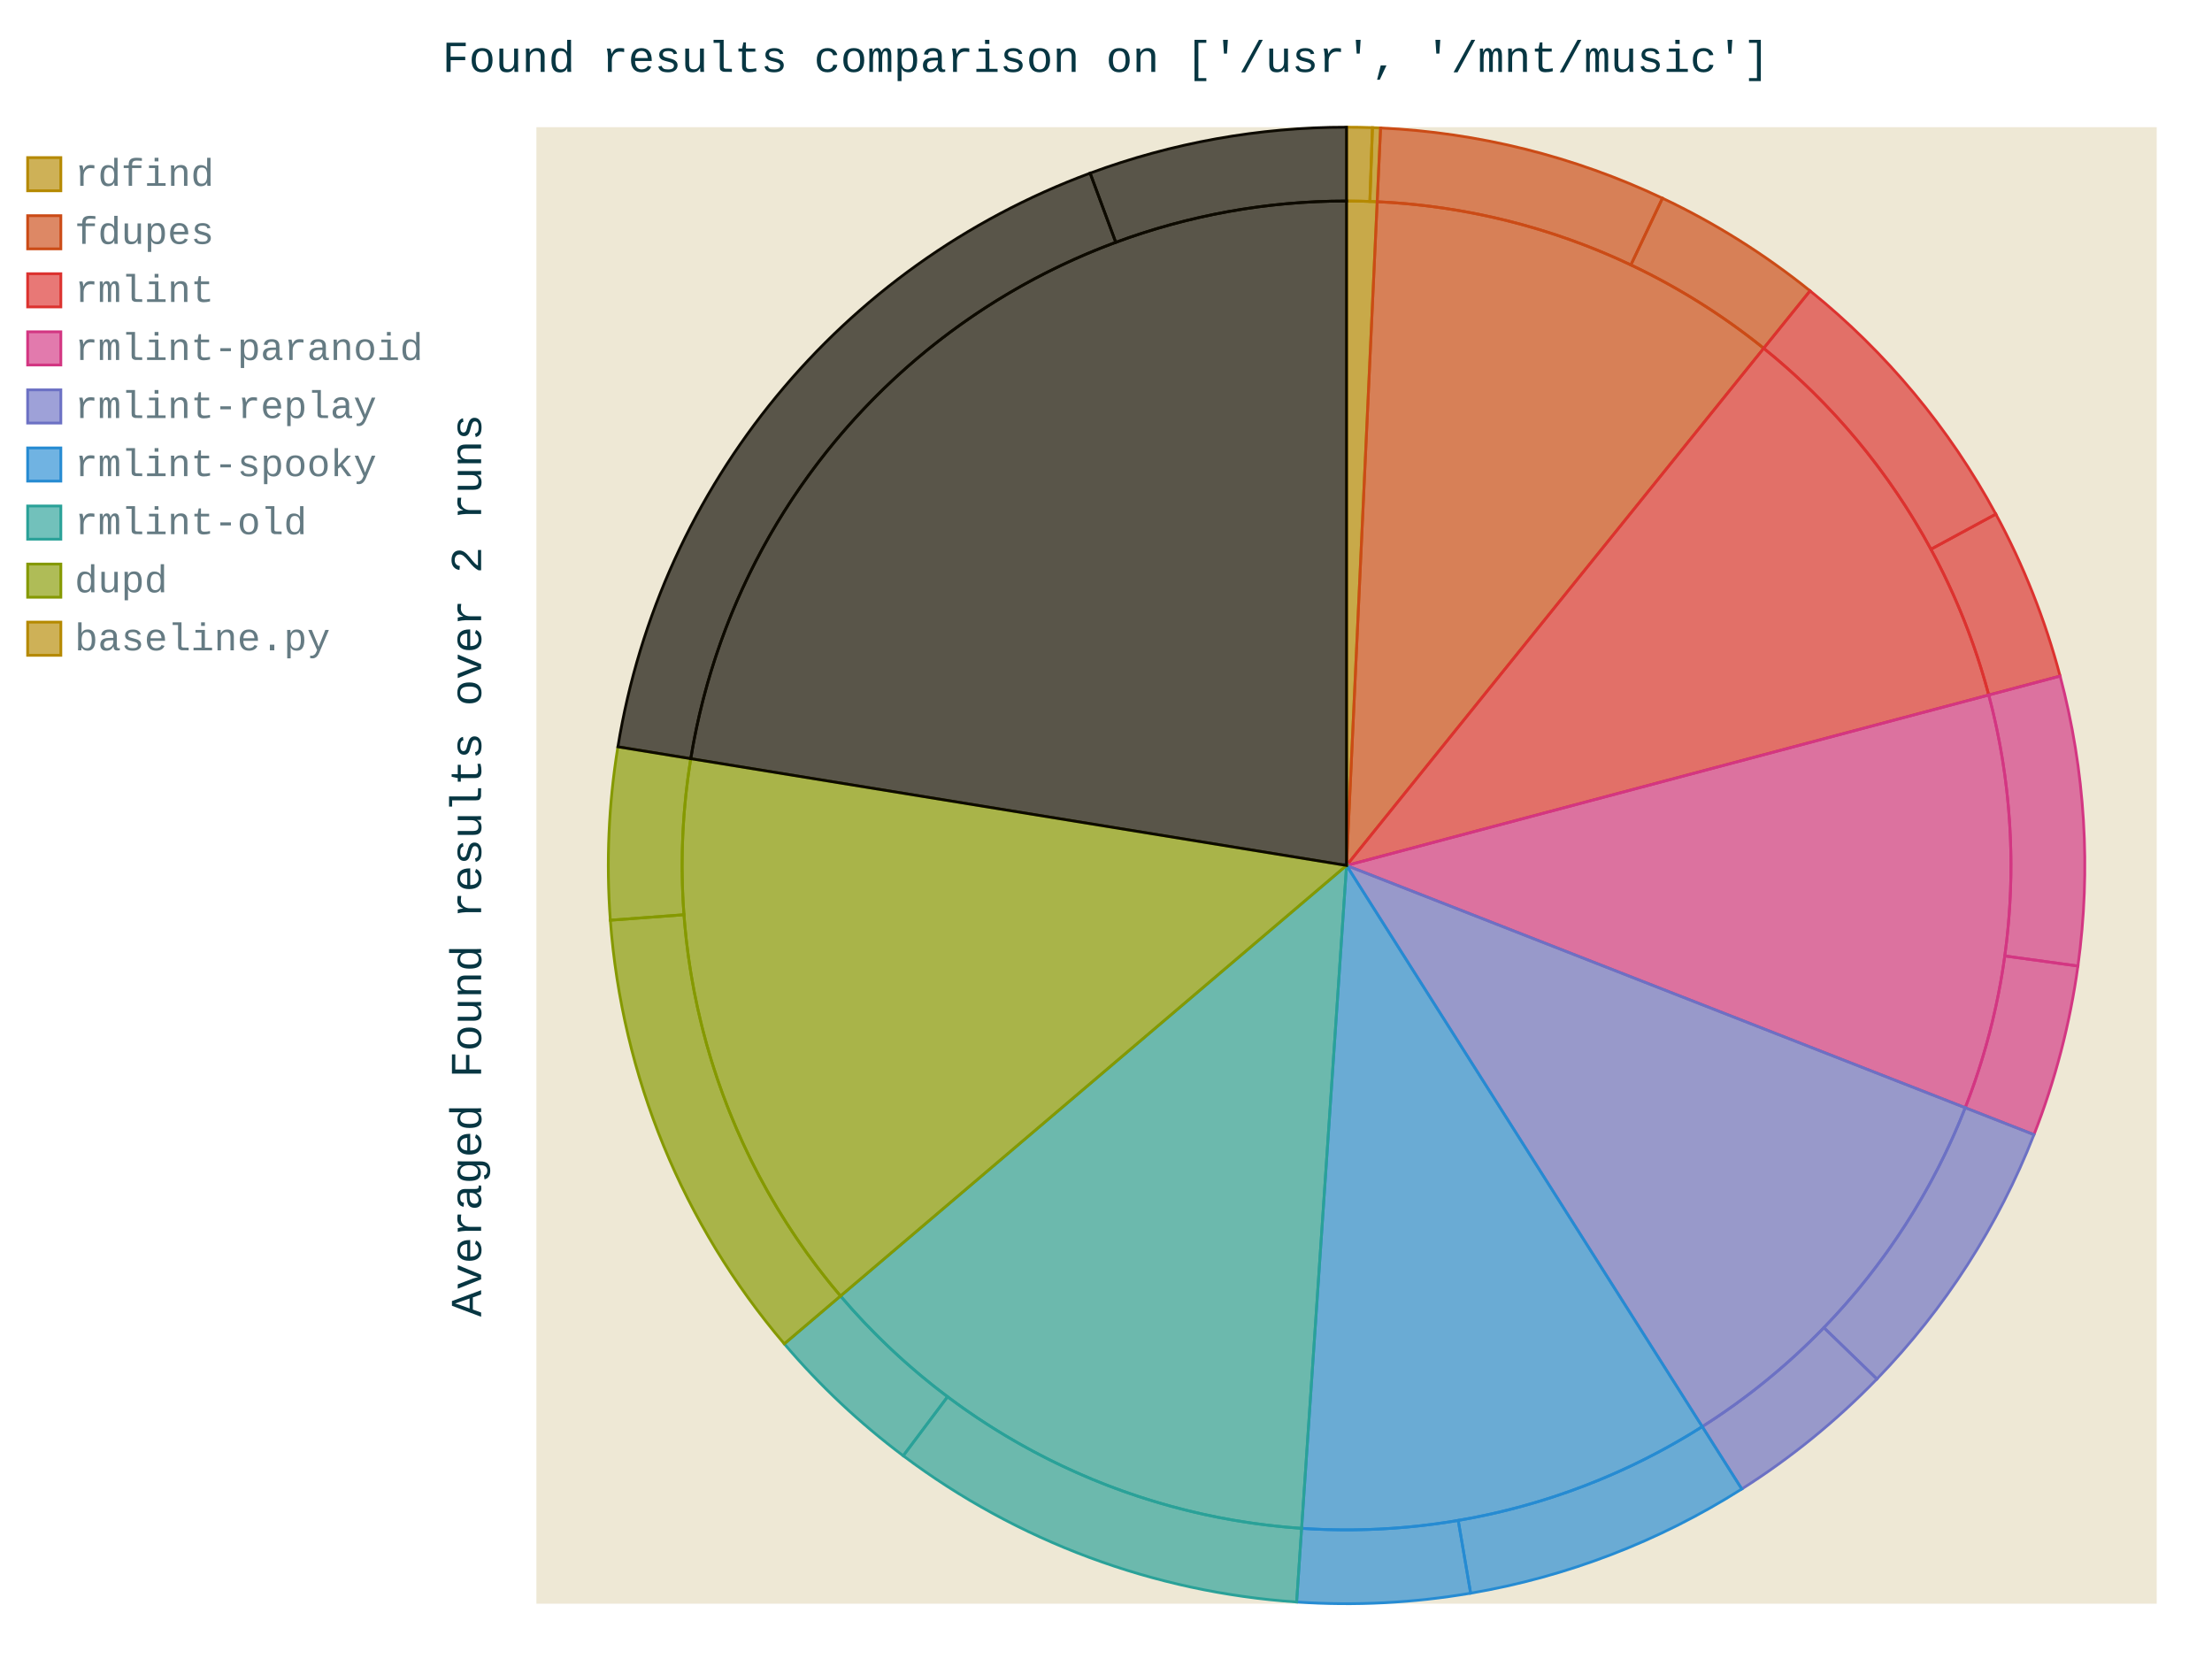
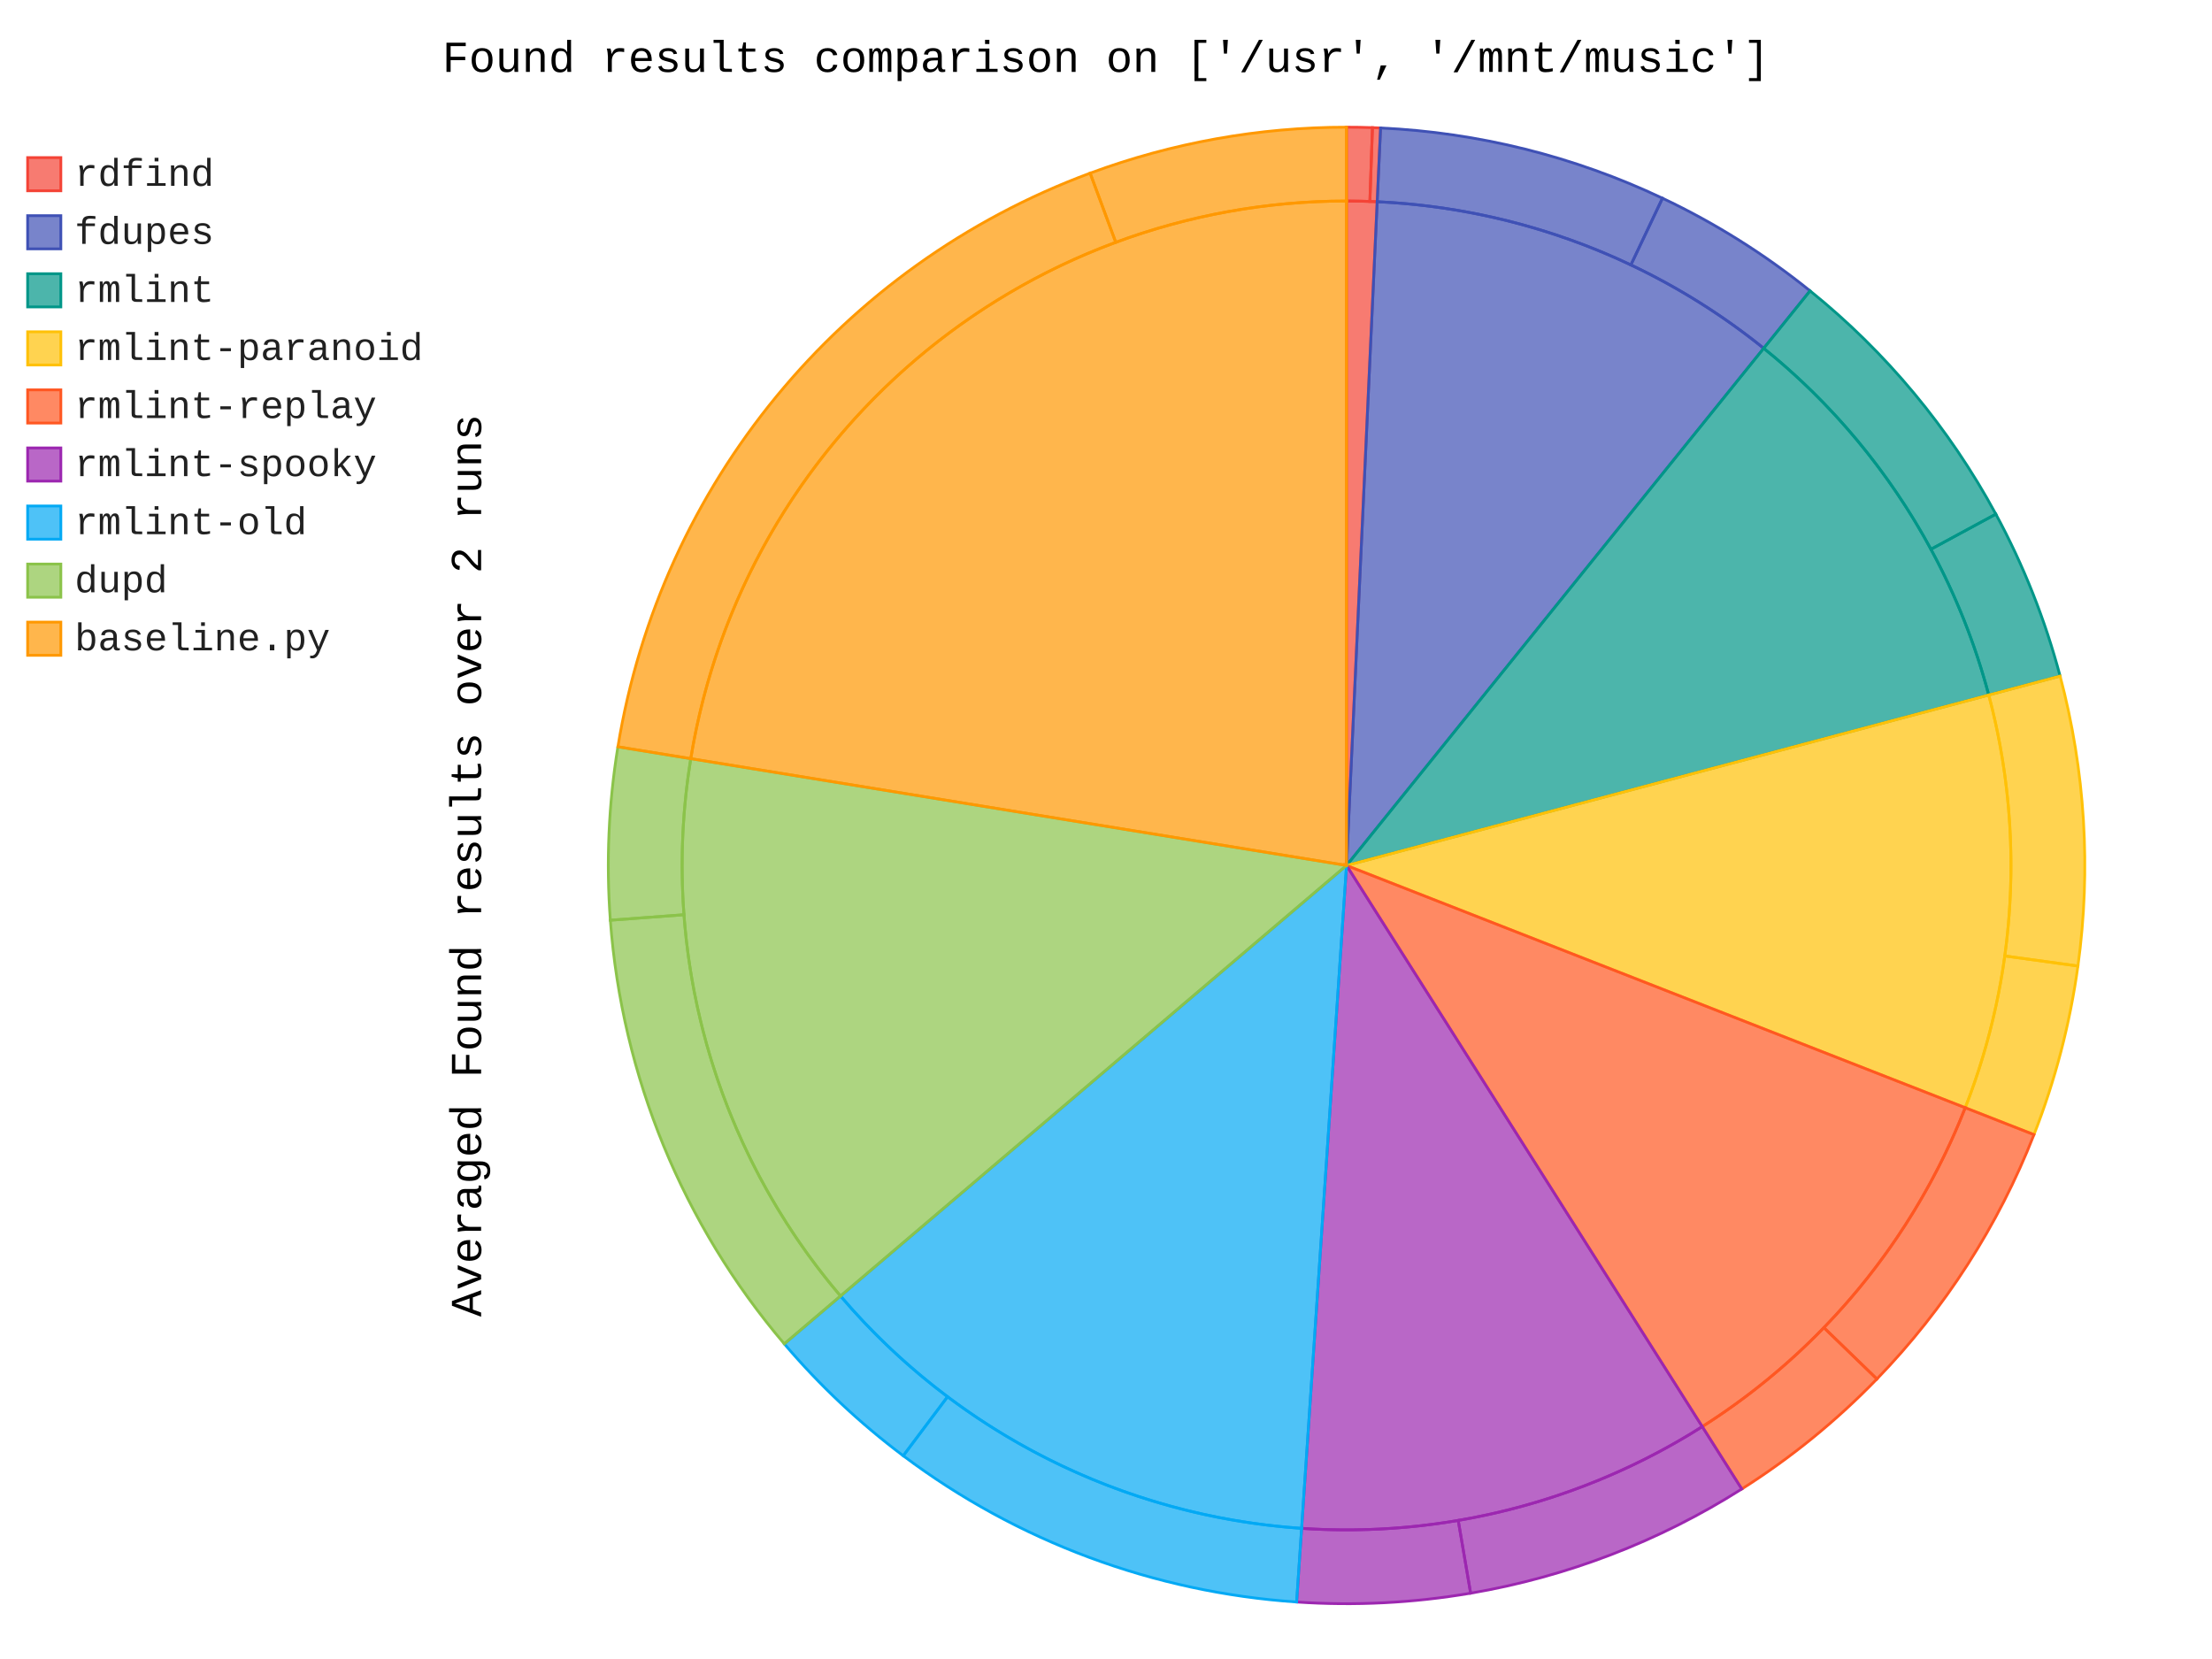
- <svg xmlns="http://www.w3.org/2000/svg" id="chart-c7836fb2-87a8-4dbb-9dd4-4355d9ea86f9" class="pygal-chart" viewBox="0 0 800 600">
+ <svg xmlns="http://www.w3.org/2000/svg" id="chart-224a8373-57b9-44f4-bfc5-8b18467a387d" class="pygal-chart" viewBox="0 0 800 600">
  <defs>
-     <style type="text/css">#chart-c7836fb2-87a8-4dbb-9dd4-4355d9ea86f9{-webkit-user-select:none;-webkit-font-smoothing:antialiased;font-family:Consolas,"Liberation Mono",Menlo,Courier,monospace}#chart-c7836fb2-87a8-4dbb-9dd4-4355d9ea86f9 .title{font-family:Consolas,"Liberation Mono",Menlo,Courier,monospace;font-size:16px}#chart-c7836fb2-87a8-4dbb-9dd4-4355d9ea86f9 .legends .legend text{font-family:Consolas,"Liberation Mono",Menlo,Courier,monospace;font-size:14px}#chart-c7836fb2-87a8-4dbb-9dd4-4355d9ea86f9 .axis text{font-family:Consolas,"Liberation Mono",Menlo,Courier,monospace;font-size:10px}#chart-c7836fb2-87a8-4dbb-9dd4-4355d9ea86f9 .axis text.major{font-family:Consolas,"Liberation Mono",Menlo,Courier,monospace;font-size:10px}#chart-c7836fb2-87a8-4dbb-9dd4-4355d9ea86f9 .text-overlay text.value{font-family:Consolas,"Liberation Mono",Menlo,Courier,monospace;font-size:16px}#chart-c7836fb2-87a8-4dbb-9dd4-4355d9ea86f9 .text-overlay text.label{font-family:Consolas,"Liberation Mono",Menlo,Courier,monospace;font-size:10px}#chart-c7836fb2-87a8-4dbb-9dd4-4355d9ea86f9 .tooltip{font-family:Consolas,"Liberation Mono",Menlo,Courier,monospace;font-size:14px}#chart-c7836fb2-87a8-4dbb-9dd4-4355d9ea86f9 text.no_data{font-family:Consolas,"Liberation Mono",Menlo,Courier,monospace;font-size:64px}
- #chart-c7836fb2-87a8-4dbb-9dd4-4355d9ea86f9{background-color:#FFFFFF}#chart-c7836fb2-87a8-4dbb-9dd4-4355d9ea86f9 path,#chart-c7836fb2-87a8-4dbb-9dd4-4355d9ea86f9 line,#chart-c7836fb2-87a8-4dbb-9dd4-4355d9ea86f9 rect,#chart-c7836fb2-87a8-4dbb-9dd4-4355d9ea86f9 circle{-webkit-transition:500ms ease-in;-moz-transition:500ms ease-in;transition:500ms ease-in}#chart-c7836fb2-87a8-4dbb-9dd4-4355d9ea86f9 .graph &gt; .background{fill:#FFFFFF}#chart-c7836fb2-87a8-4dbb-9dd4-4355d9ea86f9 .plot &gt; .background{fill:#eee8d5}#chart-c7836fb2-87a8-4dbb-9dd4-4355d9ea86f9 .graph{fill:#657b83}#chart-c7836fb2-87a8-4dbb-9dd4-4355d9ea86f9 text.no_data{fill:#073642}#chart-c7836fb2-87a8-4dbb-9dd4-4355d9ea86f9 .title{fill:#073642}#chart-c7836fb2-87a8-4dbb-9dd4-4355d9ea86f9 .legends .legend text{fill:#657b83}#chart-c7836fb2-87a8-4dbb-9dd4-4355d9ea86f9 .legends .legend:hover text{fill:#073642}#chart-c7836fb2-87a8-4dbb-9dd4-4355d9ea86f9 .axis .line{stroke:#073642}#chart-c7836fb2-87a8-4dbb-9dd4-4355d9ea86f9 .axis .guide.line{stroke:#073642}#chart-c7836fb2-87a8-4dbb-9dd4-4355d9ea86f9 .axis .major.line{stroke:#657b83}#chart-c7836fb2-87a8-4dbb-9dd4-4355d9ea86f9 .axis text.major{fill:#073642}#chart-c7836fb2-87a8-4dbb-9dd4-4355d9ea86f9 .axis.y .guides:hover .guide.line,#chart-c7836fb2-87a8-4dbb-9dd4-4355d9ea86f9 .line-graph .axis.x .guides:hover .guide.line,#chart-c7836fb2-87a8-4dbb-9dd4-4355d9ea86f9 .stackedline-graph .axis.x .guides:hover .guide.line,#chart-c7836fb2-87a8-4dbb-9dd4-4355d9ea86f9 .xy-graph .axis.x .guides:hover .guide.line{stroke:#073642}#chart-c7836fb2-87a8-4dbb-9dd4-4355d9ea86f9 .axis .guides:hover text{fill:#073642}#chart-c7836fb2-87a8-4dbb-9dd4-4355d9ea86f9 .reactive{fill-opacity:.66}#chart-c7836fb2-87a8-4dbb-9dd4-4355d9ea86f9 .reactive.active,#chart-c7836fb2-87a8-4dbb-9dd4-4355d9ea86f9 .active .reactive{fill-opacity:.9;stroke-width:4}#chart-c7836fb2-87a8-4dbb-9dd4-4355d9ea86f9 .series text{fill:#073642}#chart-c7836fb2-87a8-4dbb-9dd4-4355d9ea86f9 .tooltip rect{fill:#eee8d5;stroke:#073642;-webkit-transition:opacity 500ms ease-in;-moz-transition:opacity 500ms ease-in;transition:opacity 500ms ease-in}#chart-c7836fb2-87a8-4dbb-9dd4-4355d9ea86f9 .tooltip .label{fill:#657b83}#chart-c7836fb2-87a8-4dbb-9dd4-4355d9ea86f9 .tooltip .label{fill:#657b83}#chart-c7836fb2-87a8-4dbb-9dd4-4355d9ea86f9 .tooltip .legend{font-size:.8em;fill:#073642}#chart-c7836fb2-87a8-4dbb-9dd4-4355d9ea86f9 .tooltip .x_label{font-size:.6em;fill:#073642}#chart-c7836fb2-87a8-4dbb-9dd4-4355d9ea86f9 .tooltip .xlink{font-size:.5em;text-decoration:underline}#chart-c7836fb2-87a8-4dbb-9dd4-4355d9ea86f9 .tooltip .value{font-size:1.5em}#chart-c7836fb2-87a8-4dbb-9dd4-4355d9ea86f9 .map-element{fill:#eee8d5;stroke:#073642 !important}#chart-c7836fb2-87a8-4dbb-9dd4-4355d9ea86f9 .map-element .reactive{fill-opacity:inherit}#chart-c7836fb2-87a8-4dbb-9dd4-4355d9ea86f9 .color-0,#chart-c7836fb2-87a8-4dbb-9dd4-4355d9ea86f9 .color-0 a:visited{stroke:#b58900;fill:#b58900}#chart-c7836fb2-87a8-4dbb-9dd4-4355d9ea86f9 .color-1,#chart-c7836fb2-87a8-4dbb-9dd4-4355d9ea86f9 .color-1 a:visited{stroke:#cb4b16;fill:#cb4b16}#chart-c7836fb2-87a8-4dbb-9dd4-4355d9ea86f9 .color-2,#chart-c7836fb2-87a8-4dbb-9dd4-4355d9ea86f9 .color-2 a:visited{stroke:#dc322f;fill:#dc322f}#chart-c7836fb2-87a8-4dbb-9dd4-4355d9ea86f9 .color-3,#chart-c7836fb2-87a8-4dbb-9dd4-4355d9ea86f9 .color-3 a:visited{stroke:#d33682;fill:#d33682}#chart-c7836fb2-87a8-4dbb-9dd4-4355d9ea86f9 .color-4,#chart-c7836fb2-87a8-4dbb-9dd4-4355d9ea86f9 .color-4 a:visited{stroke:#6c71c4;fill:#6c71c4}#chart-c7836fb2-87a8-4dbb-9dd4-4355d9ea86f9 .color-5,#chart-c7836fb2-87a8-4dbb-9dd4-4355d9ea86f9 .color-5 a:visited{stroke:#268bd2;fill:#268bd2}#chart-c7836fb2-87a8-4dbb-9dd4-4355d9ea86f9 .color-6,#chart-c7836fb2-87a8-4dbb-9dd4-4355d9ea86f9 .color-6 a:visited{stroke:#2aa198;fill:#2aa198}#chart-c7836fb2-87a8-4dbb-9dd4-4355d9ea86f9 .color-7,#chart-c7836fb2-87a8-4dbb-9dd4-4355d9ea86f9 .color-7 a:visited{stroke:#859900;fill:#859900}#chart-c7836fb2-87a8-4dbb-9dd4-4355d9ea86f9 .color-8,#chart-c7836fb2-87a8-4dbb-9dd4-4355d9ea86f9 .color-8 a:visited{stroke:#0d0a00;fill:#0d0a00}#chart-c7836fb2-87a8-4dbb-9dd4-4355d9ea86f9 .text-overlay .color-0 text{fill:black}#chart-c7836fb2-87a8-4dbb-9dd4-4355d9ea86f9 .text-overlay .color-1 text{fill:black}#chart-c7836fb2-87a8-4dbb-9dd4-4355d9ea86f9 .text-overlay .color-2 text{fill:black}#chart-c7836fb2-87a8-4dbb-9dd4-4355d9ea86f9 .text-overlay .color-3 text{fill:black}#chart-c7836fb2-87a8-4dbb-9dd4-4355d9ea86f9 .text-overlay .color-4 text{fill:black}#chart-c7836fb2-87a8-4dbb-9dd4-4355d9ea86f9 .text-overlay .color-5 text{fill:black}#chart-c7836fb2-87a8-4dbb-9dd4-4355d9ea86f9 .text-overlay .color-6 text{fill:black}#chart-c7836fb2-87a8-4dbb-9dd4-4355d9ea86f9 .text-overlay .color-7 text{fill:black}#chart-c7836fb2-87a8-4dbb-9dd4-4355d9ea86f9 .text-overlay .color-8 text{fill:white}
- #chart-c7836fb2-87a8-4dbb-9dd4-4355d9ea86f9 text.no_data{text-anchor:middle}#chart-c7836fb2-87a8-4dbb-9dd4-4355d9ea86f9 .guide.line{fill:none}#chart-c7836fb2-87a8-4dbb-9dd4-4355d9ea86f9 .centered{text-anchor:middle}#chart-c7836fb2-87a8-4dbb-9dd4-4355d9ea86f9 .title{text-anchor:middle}#chart-c7836fb2-87a8-4dbb-9dd4-4355d9ea86f9 .legends .legend text{fill-opacity:1}#chart-c7836fb2-87a8-4dbb-9dd4-4355d9ea86f9 .axis.x text{text-anchor:middle}#chart-c7836fb2-87a8-4dbb-9dd4-4355d9ea86f9 .axis.x:not(.web) text[transform]{text-anchor:start}#chart-c7836fb2-87a8-4dbb-9dd4-4355d9ea86f9 .axis.y text{text-anchor:end}#chart-c7836fb2-87a8-4dbb-9dd4-4355d9ea86f9 .axis.y2 text{text-anchor:start}#chart-c7836fb2-87a8-4dbb-9dd4-4355d9ea86f9 .axis .guide.line{stroke-dasharray:4,4}#chart-c7836fb2-87a8-4dbb-9dd4-4355d9ea86f9 .axis .major.guide.line{stroke-dasharray:6,6}#chart-c7836fb2-87a8-4dbb-9dd4-4355d9ea86f9 .horizontal .axis.y .guide.line,#chart-c7836fb2-87a8-4dbb-9dd4-4355d9ea86f9 .horizontal .axis.y2 .guide.line,#chart-c7836fb2-87a8-4dbb-9dd4-4355d9ea86f9 .vertical .axis.x .guide.line{opacity:0}#chart-c7836fb2-87a8-4dbb-9dd4-4355d9ea86f9 .horizontal .axis.always_show .guide.line,#chart-c7836fb2-87a8-4dbb-9dd4-4355d9ea86f9 .vertical .axis.always_show .guide.line{opacity:1 !important}#chart-c7836fb2-87a8-4dbb-9dd4-4355d9ea86f9 .axis.y .guides:hover .guide.line,#chart-c7836fb2-87a8-4dbb-9dd4-4355d9ea86f9 .axis.y2 .guides:hover .guide.line,#chart-c7836fb2-87a8-4dbb-9dd4-4355d9ea86f9 .axis.x .guides:hover .guide.line{opacity:1}#chart-c7836fb2-87a8-4dbb-9dd4-4355d9ea86f9 .axis .guides:hover text{opacity:1}#chart-c7836fb2-87a8-4dbb-9dd4-4355d9ea86f9 .nofill{fill:none}#chart-c7836fb2-87a8-4dbb-9dd4-4355d9ea86f9 .subtle-fill{fill-opacity:.2}#chart-c7836fb2-87a8-4dbb-9dd4-4355d9ea86f9 .dot{stroke-width:1px;fill-opacity:1}#chart-c7836fb2-87a8-4dbb-9dd4-4355d9ea86f9 .dot.active{stroke-width:5px}#chart-c7836fb2-87a8-4dbb-9dd4-4355d9ea86f9 .dot.negative{fill:transparent}#chart-c7836fb2-87a8-4dbb-9dd4-4355d9ea86f9 text,#chart-c7836fb2-87a8-4dbb-9dd4-4355d9ea86f9 tspan{stroke:none !important}#chart-c7836fb2-87a8-4dbb-9dd4-4355d9ea86f9 .series text.active{opacity:1}#chart-c7836fb2-87a8-4dbb-9dd4-4355d9ea86f9 .tooltip rect{fill-opacity:.95;stroke-width:.5}#chart-c7836fb2-87a8-4dbb-9dd4-4355d9ea86f9 .tooltip text{fill-opacity:1}</style>
+     <style type="text/css">#chart-224a8373-57b9-44f4-bfc5-8b18467a387d{-webkit-user-select:none;-webkit-font-smoothing:antialiased;font-family:Consolas,"Liberation Mono",Menlo,Courier,monospace}#chart-224a8373-57b9-44f4-bfc5-8b18467a387d .title{font-family:Consolas,"Liberation Mono",Menlo,Courier,monospace;font-size:16px}#chart-224a8373-57b9-44f4-bfc5-8b18467a387d .legends .legend text{font-family:Consolas,"Liberation Mono",Menlo,Courier,monospace;font-size:14px}#chart-224a8373-57b9-44f4-bfc5-8b18467a387d .axis text{font-family:Consolas,"Liberation Mono",Menlo,Courier,monospace;font-size:10px}#chart-224a8373-57b9-44f4-bfc5-8b18467a387d .axis text.major{font-family:Consolas,"Liberation Mono",Menlo,Courier,monospace;font-size:10px}#chart-224a8373-57b9-44f4-bfc5-8b18467a387d .text-overlay text.value{font-family:Consolas,"Liberation Mono",Menlo,Courier,monospace;font-size:16px}#chart-224a8373-57b9-44f4-bfc5-8b18467a387d .text-overlay text.label{font-family:Consolas,"Liberation Mono",Menlo,Courier,monospace;font-size:10px}#chart-224a8373-57b9-44f4-bfc5-8b18467a387d .tooltip{font-family:Consolas,"Liberation Mono",Menlo,Courier,monospace;font-size:14px}#chart-224a8373-57b9-44f4-bfc5-8b18467a387d text.no_data{font-family:Consolas,"Liberation Mono",Menlo,Courier,monospace;font-size:64px}
+ #chart-224a8373-57b9-44f4-bfc5-8b18467a387d{background-color:#FFFFFF}#chart-224a8373-57b9-44f4-bfc5-8b18467a387d path,#chart-224a8373-57b9-44f4-bfc5-8b18467a387d line,#chart-224a8373-57b9-44f4-bfc5-8b18467a387d rect,#chart-224a8373-57b9-44f4-bfc5-8b18467a387d circle{-webkit-transition:150ms;-moz-transition:150ms;transition:150ms}#chart-224a8373-57b9-44f4-bfc5-8b18467a387d .graph &gt; .background{fill:#FFFFFF}#chart-224a8373-57b9-44f4-bfc5-8b18467a387d .plot &gt; .background{fill:rgba(255,255,255,1)}#chart-224a8373-57b9-44f4-bfc5-8b18467a387d .graph{fill:rgba(0,0,0,.87)}#chart-224a8373-57b9-44f4-bfc5-8b18467a387d text.no_data{fill:rgba(0,0,0,1)}#chart-224a8373-57b9-44f4-bfc5-8b18467a387d .title{fill:rgba(0,0,0,1)}#chart-224a8373-57b9-44f4-bfc5-8b18467a387d .legends .legend text{fill:rgba(0,0,0,.87)}#chart-224a8373-57b9-44f4-bfc5-8b18467a387d .legends .legend:hover text{fill:rgba(0,0,0,1)}#chart-224a8373-57b9-44f4-bfc5-8b18467a387d .axis .line{stroke:rgba(0,0,0,1)}#chart-224a8373-57b9-44f4-bfc5-8b18467a387d .axis .guide.line{stroke:rgba(0,0,0,.54)}#chart-224a8373-57b9-44f4-bfc5-8b18467a387d .axis .major.line{stroke:rgba(0,0,0,.87)}#chart-224a8373-57b9-44f4-bfc5-8b18467a387d .axis text.major{fill:rgba(0,0,0,1)}#chart-224a8373-57b9-44f4-bfc5-8b18467a387d .axis.y .guides:hover .guide.line,#chart-224a8373-57b9-44f4-bfc5-8b18467a387d .line-graph .axis.x .guides:hover .guide.line,#chart-224a8373-57b9-44f4-bfc5-8b18467a387d .stackedline-graph .axis.x .guides:hover .guide.line,#chart-224a8373-57b9-44f4-bfc5-8b18467a387d .xy-graph .axis.x .guides:hover .guide.line{stroke:rgba(0,0,0,1)}#chart-224a8373-57b9-44f4-bfc5-8b18467a387d .axis .guides:hover text{fill:rgba(0,0,0,1)}#chart-224a8373-57b9-44f4-bfc5-8b18467a387d .reactive{fill-opacity:.7}#chart-224a8373-57b9-44f4-bfc5-8b18467a387d .reactive.active,#chart-224a8373-57b9-44f4-bfc5-8b18467a387d .active .reactive{fill-opacity:.8;stroke-width:4}#chart-224a8373-57b9-44f4-bfc5-8b18467a387d .series text{fill:rgba(0,0,0,1)}#chart-224a8373-57b9-44f4-bfc5-8b18467a387d .tooltip rect{fill:rgba(255,255,255,1);stroke:rgba(0,0,0,1);-webkit-transition:opacity 150ms;-moz-transition:opacity 150ms;transition:opacity 150ms}#chart-224a8373-57b9-44f4-bfc5-8b18467a387d .tooltip .label{fill:rgba(0,0,0,.87)}#chart-224a8373-57b9-44f4-bfc5-8b18467a387d .tooltip .label{fill:rgba(0,0,0,.87)}#chart-224a8373-57b9-44f4-bfc5-8b18467a387d .tooltip .legend{font-size:.8em;fill:rgba(0,0,0,.54)}#chart-224a8373-57b9-44f4-bfc5-8b18467a387d .tooltip .x_label{font-size:.6em;fill:rgba(0,0,0,1)}#chart-224a8373-57b9-44f4-bfc5-8b18467a387d .tooltip .xlink{font-size:.5em;text-decoration:underline}#chart-224a8373-57b9-44f4-bfc5-8b18467a387d .tooltip .value{font-size:1.5em}#chart-224a8373-57b9-44f4-bfc5-8b18467a387d .map-element{fill:rgba(255,255,255,1);stroke:rgba(0,0,0,.54) !important}#chart-224a8373-57b9-44f4-bfc5-8b18467a387d .map-element .reactive{fill-opacity:inherit}#chart-224a8373-57b9-44f4-bfc5-8b18467a387d .color-0,#chart-224a8373-57b9-44f4-bfc5-8b18467a387d .color-0 a:visited{stroke:#F44336;fill:#F44336}#chart-224a8373-57b9-44f4-bfc5-8b18467a387d .color-1,#chart-224a8373-57b9-44f4-bfc5-8b18467a387d .color-1 a:visited{stroke:#3F51B5;fill:#3F51B5}#chart-224a8373-57b9-44f4-bfc5-8b18467a387d .color-2,#chart-224a8373-57b9-44f4-bfc5-8b18467a387d .color-2 a:visited{stroke:#009688;fill:#009688}#chart-224a8373-57b9-44f4-bfc5-8b18467a387d .color-3,#chart-224a8373-57b9-44f4-bfc5-8b18467a387d .color-3 a:visited{stroke:#FFC107;fill:#FFC107}#chart-224a8373-57b9-44f4-bfc5-8b18467a387d .color-4,#chart-224a8373-57b9-44f4-bfc5-8b18467a387d .color-4 a:visited{stroke:#FF5722;fill:#FF5722}#chart-224a8373-57b9-44f4-bfc5-8b18467a387d .color-5,#chart-224a8373-57b9-44f4-bfc5-8b18467a387d .color-5 a:visited{stroke:#9C27B0;fill:#9C27B0}#chart-224a8373-57b9-44f4-bfc5-8b18467a387d .color-6,#chart-224a8373-57b9-44f4-bfc5-8b18467a387d .color-6 a:visited{stroke:#03A9F4;fill:#03A9F4}#chart-224a8373-57b9-44f4-bfc5-8b18467a387d .color-7,#chart-224a8373-57b9-44f4-bfc5-8b18467a387d .color-7 a:visited{stroke:#8BC34A;fill:#8BC34A}#chart-224a8373-57b9-44f4-bfc5-8b18467a387d .color-8,#chart-224a8373-57b9-44f4-bfc5-8b18467a387d .color-8 a:visited{stroke:#FF9800;fill:#FF9800}#chart-224a8373-57b9-44f4-bfc5-8b18467a387d .text-overlay .color-0 text{fill:black}#chart-224a8373-57b9-44f4-bfc5-8b18467a387d .text-overlay .color-1 text{fill:black}#chart-224a8373-57b9-44f4-bfc5-8b18467a387d .text-overlay .color-2 text{fill:black}#chart-224a8373-57b9-44f4-bfc5-8b18467a387d .text-overlay .color-3 text{fill:black}#chart-224a8373-57b9-44f4-bfc5-8b18467a387d .text-overlay .color-4 text{fill:black}#chart-224a8373-57b9-44f4-bfc5-8b18467a387d .text-overlay .color-5 text{fill:black}#chart-224a8373-57b9-44f4-bfc5-8b18467a387d .text-overlay .color-6 text{fill:black}#chart-224a8373-57b9-44f4-bfc5-8b18467a387d .text-overlay .color-7 text{fill:black}#chart-224a8373-57b9-44f4-bfc5-8b18467a387d .text-overlay .color-8 text{fill:black}
+ #chart-224a8373-57b9-44f4-bfc5-8b18467a387d text.no_data{text-anchor:middle}#chart-224a8373-57b9-44f4-bfc5-8b18467a387d .guide.line{fill:none}#chart-224a8373-57b9-44f4-bfc5-8b18467a387d .centered{text-anchor:middle}#chart-224a8373-57b9-44f4-bfc5-8b18467a387d .title{text-anchor:middle}#chart-224a8373-57b9-44f4-bfc5-8b18467a387d .legends .legend text{fill-opacity:1}#chart-224a8373-57b9-44f4-bfc5-8b18467a387d .axis.x text{text-anchor:middle}#chart-224a8373-57b9-44f4-bfc5-8b18467a387d .axis.x:not(.web) text[transform]{text-anchor:start}#chart-224a8373-57b9-44f4-bfc5-8b18467a387d .axis.y text{text-anchor:end}#chart-224a8373-57b9-44f4-bfc5-8b18467a387d .axis.y2 text{text-anchor:start}#chart-224a8373-57b9-44f4-bfc5-8b18467a387d .axis .guide.line{stroke-dasharray:4,4}#chart-224a8373-57b9-44f4-bfc5-8b18467a387d .axis .major.guide.line{stroke-dasharray:6,6}#chart-224a8373-57b9-44f4-bfc5-8b18467a387d .horizontal .axis.y .guide.line,#chart-224a8373-57b9-44f4-bfc5-8b18467a387d .horizontal .axis.y2 .guide.line,#chart-224a8373-57b9-44f4-bfc5-8b18467a387d .vertical .axis.x .guide.line{opacity:0}#chart-224a8373-57b9-44f4-bfc5-8b18467a387d .horizontal .axis.always_show .guide.line,#chart-224a8373-57b9-44f4-bfc5-8b18467a387d .vertical .axis.always_show .guide.line{opacity:1 !important}#chart-224a8373-57b9-44f4-bfc5-8b18467a387d .axis.y .guides:hover .guide.line,#chart-224a8373-57b9-44f4-bfc5-8b18467a387d .axis.y2 .guides:hover .guide.line,#chart-224a8373-57b9-44f4-bfc5-8b18467a387d .axis.x .guides:hover .guide.line{opacity:1}#chart-224a8373-57b9-44f4-bfc5-8b18467a387d .axis .guides:hover text{opacity:1}#chart-224a8373-57b9-44f4-bfc5-8b18467a387d .nofill{fill:none}#chart-224a8373-57b9-44f4-bfc5-8b18467a387d .subtle-fill{fill-opacity:.2}#chart-224a8373-57b9-44f4-bfc5-8b18467a387d .dot{stroke-width:1px;fill-opacity:1}#chart-224a8373-57b9-44f4-bfc5-8b18467a387d .dot.active{stroke-width:5px}#chart-224a8373-57b9-44f4-bfc5-8b18467a387d .dot.negative{fill:transparent}#chart-224a8373-57b9-44f4-bfc5-8b18467a387d text,#chart-224a8373-57b9-44f4-bfc5-8b18467a387d tspan{stroke:none !important}#chart-224a8373-57b9-44f4-bfc5-8b18467a387d .series text.active{opacity:1}#chart-224a8373-57b9-44f4-bfc5-8b18467a387d .tooltip rect{fill-opacity:.95;stroke-width:.5}#chart-224a8373-57b9-44f4-bfc5-8b18467a387d .tooltip text{fill-opacity:1}</style>
  </defs>
  <g class="graph pie-graph vertical">
    <rect class="background" height="600" width="800" x="0" y="0" />
    <g class="plot" transform="translate(194, 46)">
      <rect class="background" height="534" width="586.0" x="0" y="0" />
      <g class="series serie-0 color-0">
        <g class="slices">
          <g class="slice">
            <path class="slice reactive tooltip-trigger" d="M293 0 A267 267 0 0 1 302.371 0.164 L301.434 26.848 A240.3 240.3 0 0 0 293 26.7 z" />
          </g>
          <g class="slice">
            <path class="slice reactive tooltip-trigger" d="M302.371 0.164 A267 267 0 0 1 305.307 0.284 L304.076 26.955 A240.3 240.3 0 0 0 301.434 26.848 z" />
          </g>
          <g class="slice" />
          <g class="slice" />
          <g class="big_slice">
            <path class="slice reactive tooltip-trigger" d="M293 26.7 A240.3 240.3 0 0 1 304.076 26.955 L293 267 A0 0 0 0 0 293 267 z" />
          </g>
        </g>
      </g>
      <g class="series serie-1 color-1">
        <g class="slices">
          <g class="slice">
            <path class="slice reactive tooltip-trigger" d="M305.307 0.284 A267 267 0 0 1 407.256 25.682 L395.83 49.813 A240.3 240.3 0 0 0 304.076 26.955 z" />
          </g>
          <g class="slice">
            <path class="slice reactive tooltip-trigger" d="M407.256 25.682 A267 267 0 0 1 460.626 59.177 L443.864 79.959 A240.3 240.3 0 0 0 395.83 49.813 z" />
          </g>
          <g class="slice" />
          <g class="slice" />
          <g class="big_slice">
            <path class="slice reactive tooltip-trigger" d="M304.076 26.955 A240.3 240.3 0 0 1 443.864 79.959 L293 267 A0 0 0 0 0 293 267 z" />
          </g>
        </g>
      </g>
      <g class="series serie-2 color-2">
        <g class="slices">
          <g class="slice">
            <path class="slice reactive tooltip-trigger" d="M460.626 59.177 A267 267 0 0 1 527.829 139.939 L504.346 152.645 A240.3 240.3 0 0 0 443.864 79.959 z" />
          </g>
          <g class="slice">
            <path class="slice reactive tooltip-trigger" d="M527.829 139.939 A267 267 0 0 1 551.066 198.508 L525.259 205.358 A240.3 240.3 0 0 0 504.346 152.645 z" />
          </g>
          <g class="slice" />
          <g class="slice" />
          <g class="big_slice">
            <path class="slice reactive tooltip-trigger" d="M443.864 79.959 A240.3 240.3 0 0 1 525.259 205.358 L293 267 A0 0 0 0 0 293 267 z" />
          </g>
        </g>
      </g>
      <g class="series serie-3 color-3">
        <g class="slices">
          <g class="slice">
            <path class="slice reactive tooltip-trigger" d="M551.066 198.508 A267 267 0 0 1 557.511 303.376 L531.059 299.738 A240.3 240.3 0 0 0 525.259 205.358 z" />
          </g>
          <g class="slice">
            <path class="slice reactive tooltip-trigger" d="M557.511 303.376 A267 267 0 0 1 541.62 364.35 L516.758 354.615 A240.3 240.3 0 0 0 531.059 299.738 z" />
          </g>
          <g class="slice" />
          <g class="slice" />
          <g class="big_slice">
            <path class="slice reactive tooltip-trigger" d="M525.259 205.358 A240.3 240.3 0 0 1 516.758 354.615 L293 267 A0 0 0 0 0 293 267 z" />
          </g>
        </g>
      </g>
      <g class="series serie-4 color-4">
        <g class="slices">
          <g class="slice">
            <path class="slice reactive tooltip-trigger" d="M541.62 364.35 A267 267 0 0 1 484.813 452.733 L465.632 434.16 A240.3 240.3 0 0 0 516.758 354.615 z" />
          </g>
          <g class="slice">
            <path class="slice reactive tooltip-trigger" d="M484.813 452.733 A267 267 0 0 1 435.946 492.511 L421.651 469.96 A240.3 240.3 0 0 0 465.632 434.16 z" />
          </g>
          <g class="slice" />
          <g class="slice" />
          <g class="big_slice">
            <path class="slice reactive tooltip-trigger" d="M516.758 354.615 A240.3 240.3 0 0 1 421.651 469.96 L293 267 A0 0 0 0 0 293 267 z" />
          </g>
        </g>
      </g>
      <g class="series serie-5 color-5">
        <g class="slices">
          <g class="slice">
            <path class="slice reactive tooltip-trigger" d="M435.946 492.511 A267 267 0 0 1 337.874 530.202 L333.387 503.882 A240.3 240.3 0 0 0 421.651 469.96 z" />
          </g>
          <g class="slice">
            <path class="slice reactive tooltip-trigger" d="M337.874 530.202 A267 267 0 0 1 274.944 533.389 L276.75 506.75 A240.3 240.3 0 0 0 333.387 503.882 z" />
          </g>
          <g class="slice" />
          <g class="slice" />
          <g class="big_slice">
            <path class="slice reactive tooltip-trigger" d="M421.651 469.96 A240.3 240.3 0 0 1 276.75 506.75 L293 267 A0 0 0 0 0 293 267 z" />
          </g>
        </g>
      </g>
      <g class="series serie-6 color-6">
        <g class="slices">
          <g class="slice">
            <path class="slice reactive tooltip-trigger" d="M274.944 533.389 A267 267 0 0 1 132.664 480.498 L148.698 459.148 A240.3 240.3 0 0 0 276.75 506.75 z" />
          </g>
          <g class="slice">
            <path class="slice reactive tooltip-trigger" d="M132.664 480.498 A267 267 0 0 1 89.656 440.032 L109.99 422.729 A240.3 240.3 0 0 0 148.698 459.148 z" />
          </g>
          <g class="slice" />
          <g class="slice" />
          <g class="big_slice">
            <path class="slice reactive tooltip-trigger" d="M276.75 506.75 A240.3 240.3 0 0 1 109.99 422.729 L293 267 A0 0 0 0 0 293 267 z" />
          </g>
        </g>
      </g>
      <g class="series serie-7 color-7">
        <g class="slices">
          <g class="slice">
            <path class="slice reactive tooltip-trigger" d="M89.656 440.032 A267 267 0 0 1 26.736 286.807 L53.362 284.826 A240.3 240.3 0 0 0 109.99 422.729 z" />
          </g>
          <g class="slice">
            <path class="slice reactive tooltip-trigger" d="M26.736 286.807 A267 267 0 0 1 29.471 224.09 L55.824 228.381 A240.3 240.3 0 0 0 53.362 284.826 z" />
          </g>
          <g class="slice" />
          <g class="slice" />
          <g class="big_slice">
            <path class="slice reactive tooltip-trigger" d="M109.99 422.729 A240.3 240.3 0 0 1 55.824 228.381 L293 267 A0 0 0 0 0 293 267 z" />
          </g>
        </g>
      </g>
      <g class="series serie-8 color-8">
        <g class="slices">
          <g class="slice">
            <path class="slice reactive tooltip-trigger" d="M29.471 224.09 A267 267 0 0 1 200.262 16.623 L209.536 41.661 A240.3 240.3 0 0 0 55.824 228.381 z" />
          </g>
          <g class="slice">
            <path class="slice reactive tooltip-trigger" d="M200.262 16.623 A267 267 0 0 1 293 0 L293 26.7 A240.3 240.3 0 0 0 209.536 41.661 z" />
          </g>
          <g class="slice" />
          <g class="slice" />
          <g class="big_slice">
            <path class="slice reactive tooltip-trigger" d="M55.824 228.381 A240.3 240.3 0 0 1 293 26.7 L293 267 A0 0 0 0 0 293 267 z" />
          </g>
        </g>
      </g>
    </g>
    <g class="titles">
      <text class="title plot_title" x="400.0" y="26">Found results comparison on ['/usr', '/mnt/music']</text>
      <text class="title" x="148.0" y="339.0" transform="rotate(-90 148 313)">Averaged Found results over 2 runs</text>
    </g>
    <g class="plot overlay" transform="translate(194, 46)">
      <g class="series serie-0 color-0" />
      <g class="series serie-1 color-1" />
      <g class="series serie-2 color-2" />
      <g class="series serie-3 color-3" />
      <g class="series serie-4 color-4" />
      <g class="series serie-5 color-5" />
      <g class="series serie-6 color-6" />
      <g class="series serie-7 color-7" />
      <g class="series serie-8 color-8" />
    </g>
    <g class="plot text-overlay" transform="translate(194, 46)">
      <g class="series serie-0 color-0" />
      <g class="series serie-1 color-1" />
      <g class="series serie-2 color-2" />
      <g class="series serie-3 color-3" />
      <g class="series serie-4 color-4" />
      <g class="series serie-5 color-5" />
      <g class="series serie-6 color-6" />
      <g class="series serie-7 color-7" />
      <g class="series serie-8 color-8" />
    </g>
    <g class="plot tooltip-overlay" transform="translate(194, 46)">
      <g class="tooltip" style="opacity: 0" transform="translate(0 0)">
        <rect class="tooltip-box" height="0" rx="0" ry="0" width="0" />
        <g class="text" />
      </g>
    </g>
    <g class="legends" transform="translate(10, 56)">
      <g class="legend reactive activate-serie" id="activate-serie-0">
        <rect class="color-0 reactive" height="12" width="12" x="0.0" y="1.0" />
        <text x="17.0" y="11.2">rdfind</text>
      </g>
      <g class="legend reactive activate-serie" id="activate-serie-1">
        <rect class="color-1 reactive" height="12" width="12" x="0.0" y="22.0" />
        <text x="17.0" y="32.2">fdupes</text>
      </g>
      <g class="legend reactive activate-serie" id="activate-serie-2">
        <rect class="color-2 reactive" height="12" width="12" x="0.0" y="43.0" />
        <text x="17.0" y="53.2">rmlint</text>
      </g>
      <g class="legend reactive activate-serie" id="activate-serie-3">
        <rect class="color-3 reactive" height="12" width="12" x="0.0" y="64.0" />
        <text x="17.0" y="74.2">rmlint-paranoid</text>
      </g>
      <g class="legend reactive activate-serie" id="activate-serie-4">
        <rect class="color-4 reactive" height="12" width="12" x="0.0" y="85.0" />
        <text x="17.0" y="95.2">rmlint-replay</text>
      </g>
      <g class="legend reactive activate-serie" id="activate-serie-5">
        <rect class="color-5 reactive" height="12" width="12" x="0.0" y="106.0" />
        <text x="17.0" y="116.2">rmlint-spooky</text>
      </g>
      <g class="legend reactive activate-serie" id="activate-serie-6">
        <rect class="color-6 reactive" height="12" width="12" x="0.0" y="127.0" />
        <text x="17.0" y="137.2">rmlint-old</text>
      </g>
      <g class="legend reactive activate-serie" id="activate-serie-7">
        <rect class="color-7 reactive" height="12" width="12" x="0.0" y="148.0" />
        <text x="17.0" y="158.2">dupd</text>
      </g>
      <g class="legend reactive activate-serie" id="activate-serie-8">
-         <rect class="color-0 reactive" height="12" width="12" x="0.0" y="169.0" />
+         <rect class="color-8 reactive" height="12" width="12" x="0.0" y="169.0" />
        <text x="17.0" y="179.2">baseline.py</text>
      </g>
    </g>
    <g class="legends" transform="translate(790, 56)" />
  </g>
</svg>
